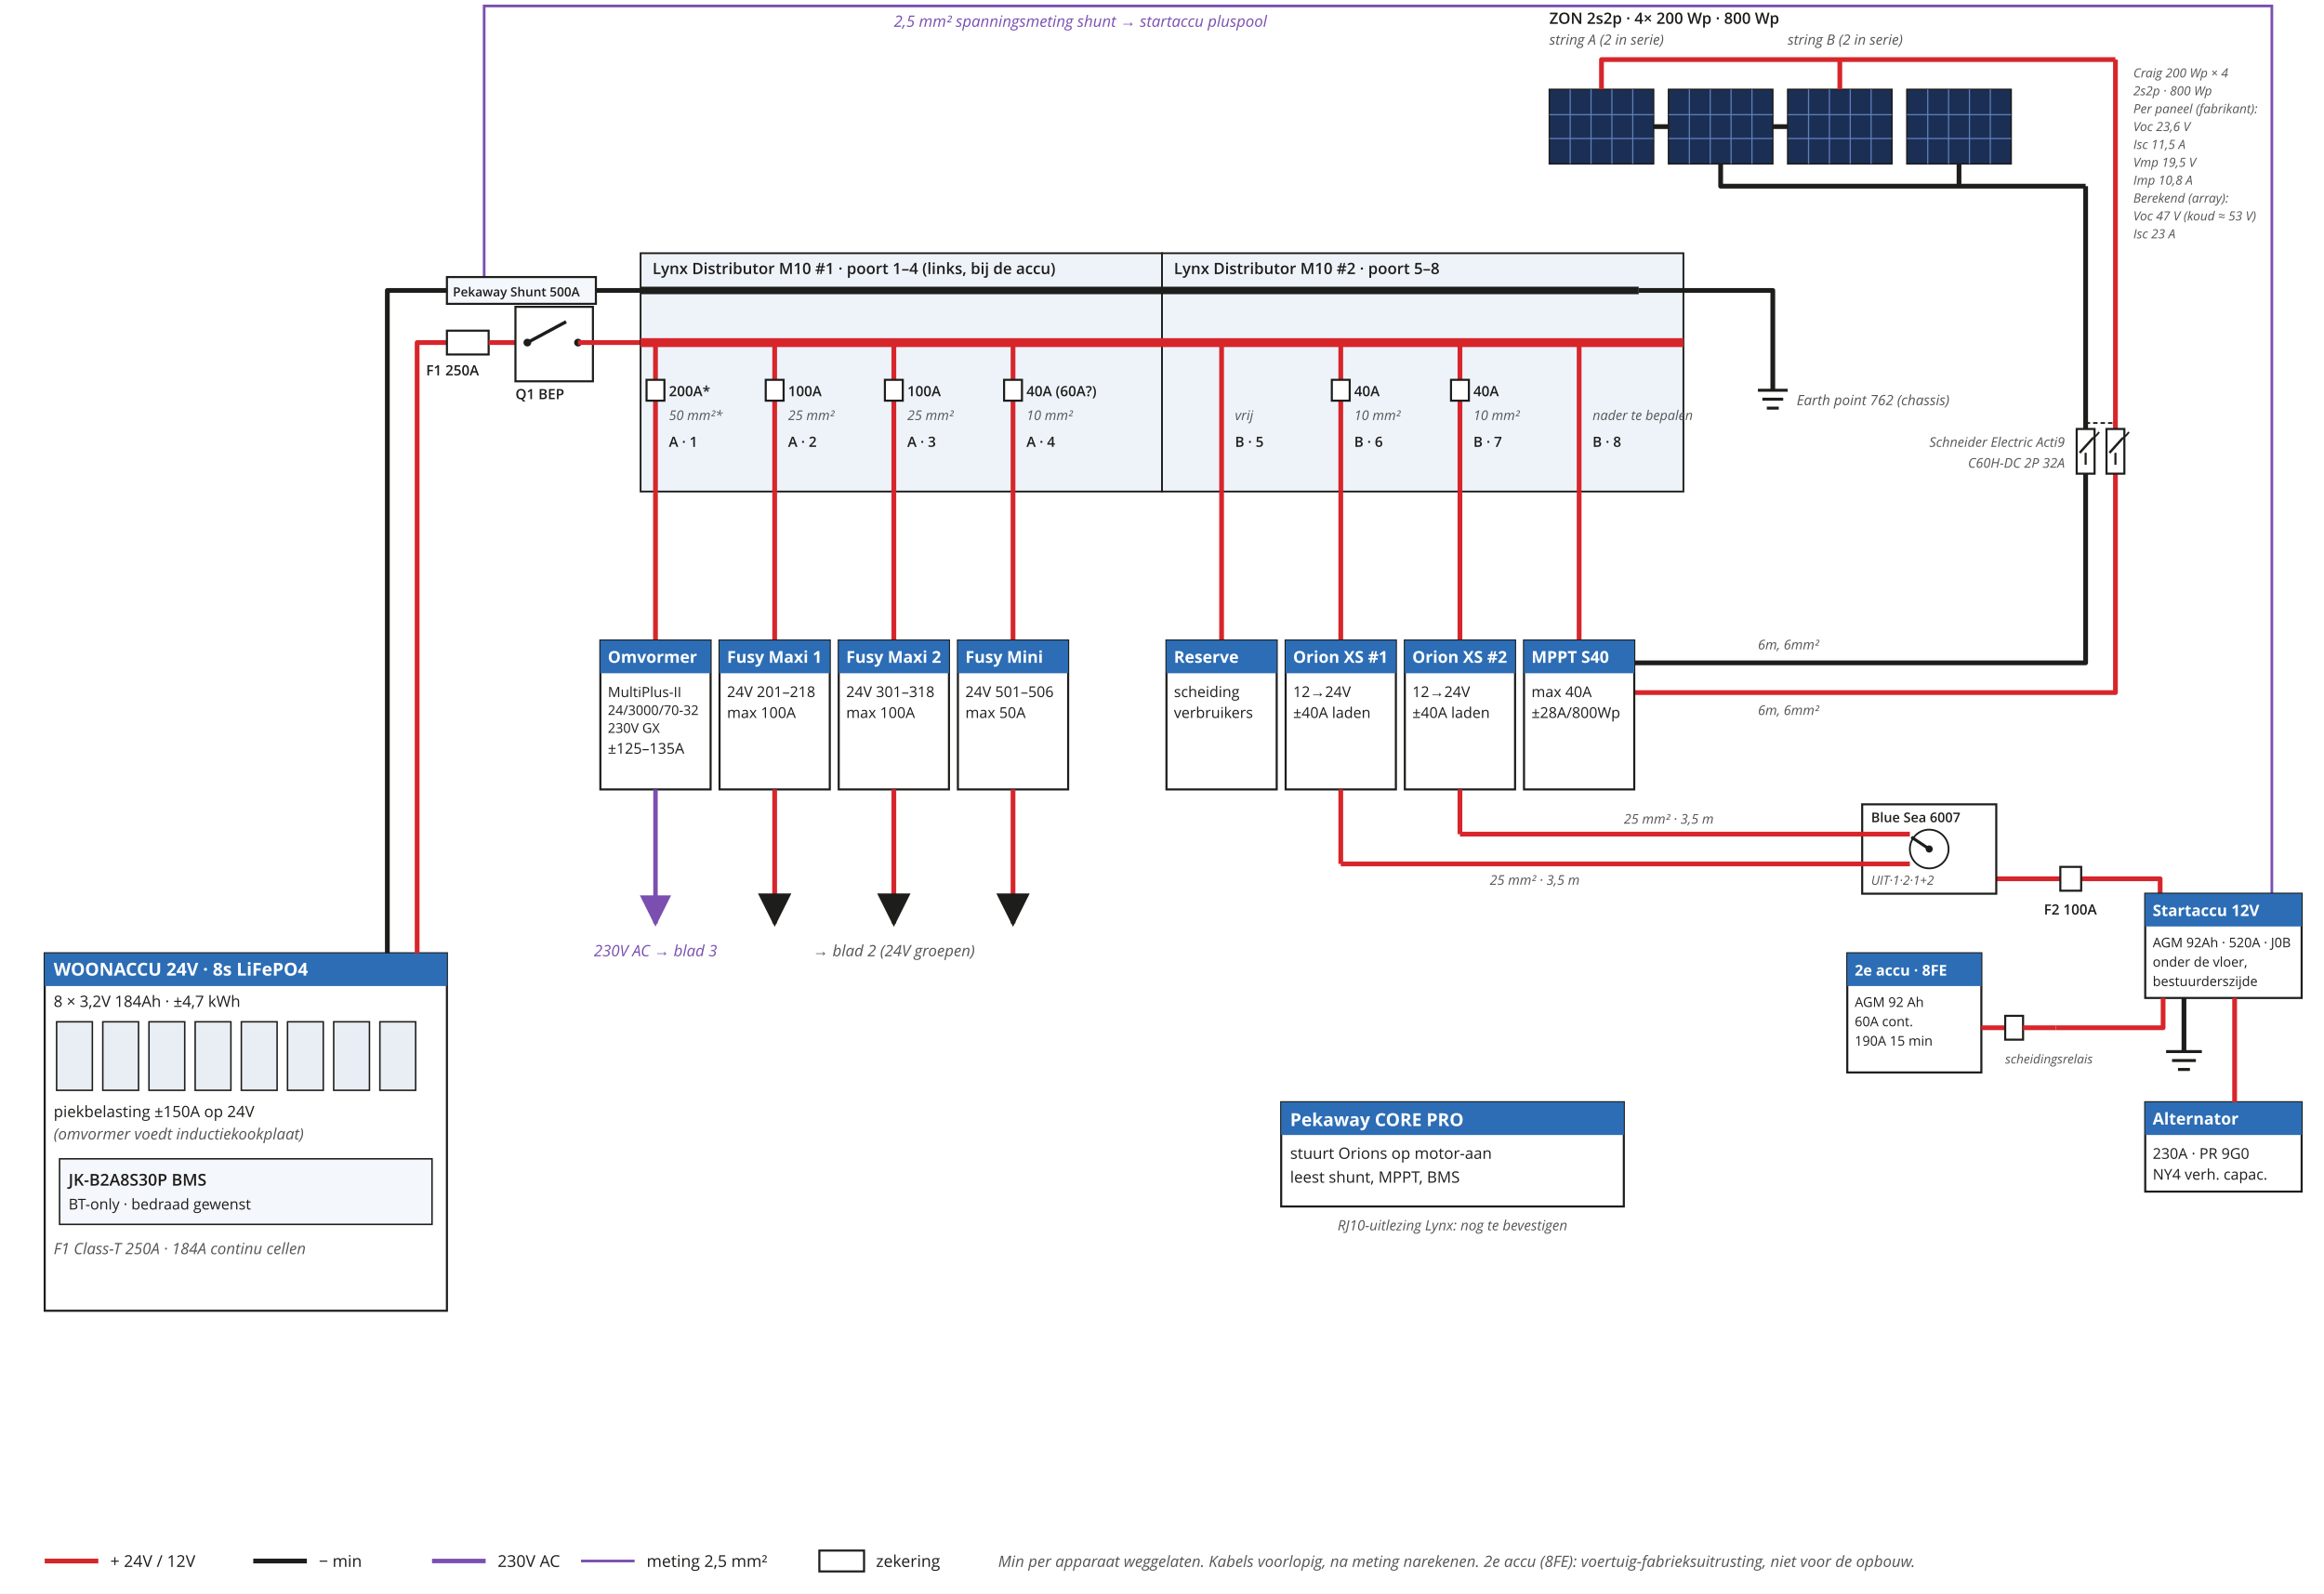
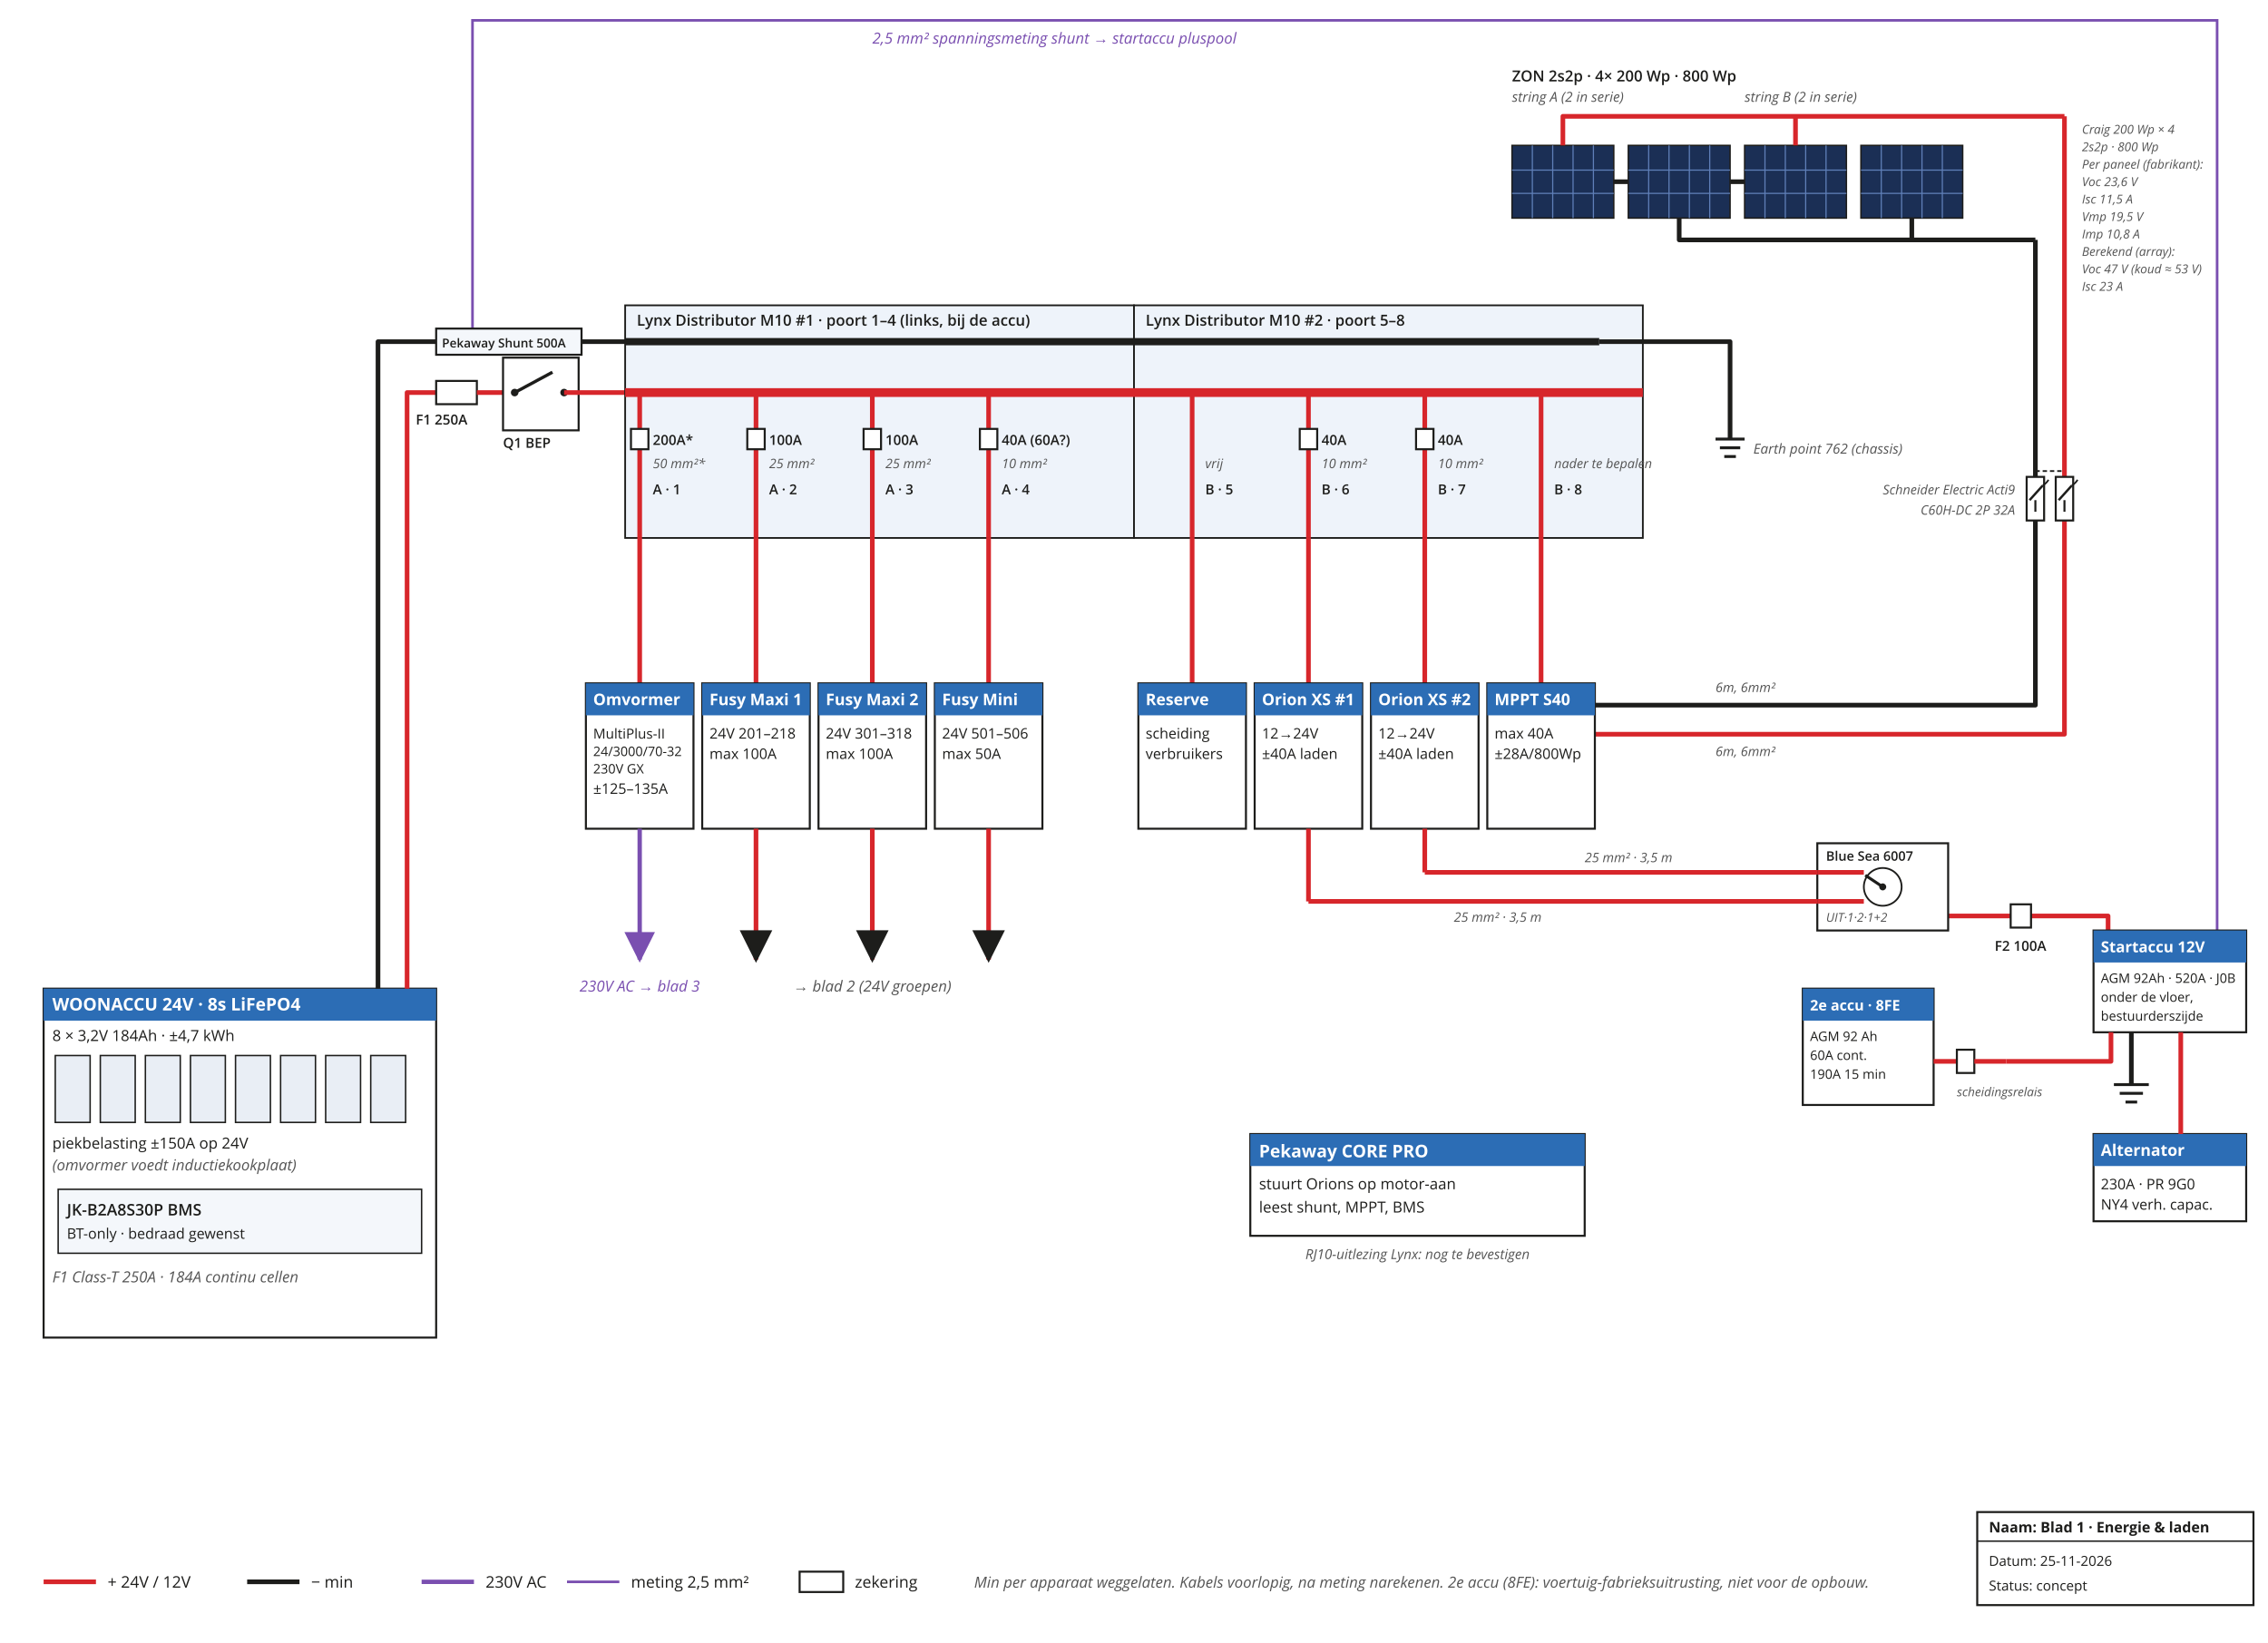
- <svg xmlns="http://www.w3.org/2000/svg" viewBox="0 0 1560 1070" role="img" aria-label="Blad 1 energie en laden: woonaccu links onder, Lynx A en B midden met poorten 1 tot 8, zon 2s2p rechtsboven, 12V voertuigdelen rechts.">
+ <svg xmlns="http://www.w3.org/2000/svg" viewBox="0 0 1560 1130" role="img" aria-label="Blad 1 energie en laden: woonaccu links onder, Lynx A en B midden met poorten 1 tot 8, zon 2s2p rechtsboven, 12V voertuigdelen rechts.">
  <rect width="100%" height="100%" fill="#fff" />
  <defs>
    <style>.p{stroke:#d7262b;stroke-width:3.2;fill:none;stroke-linejoin:round}
.n{stroke:#1d1d1b;stroke-width:3.2;fill:none;stroke-linejoin:round}
.ac{stroke:#7a4fb0;stroke-width:3;fill:none}
.box{fill:#fff;stroke:#1d1d1b;stroke-width:1.4}
.hd{fill:#2c6db5}
.ht{fill:#fff;font:700 12px 'Open Sans',Arial,sans-serif}
.bt{fill:#1d1d1b;font:400 11px 'Open Sans',Arial,sans-serif}
.lb{fill:#1d1d1b;font:600 11px 'Open Sans',Arial,sans-serif}
.cb{fill:#555;font:italic 400 10.5px 'Open Sans',Arial,sans-serif}
.fz{fill:#fff;stroke:#1d1d1b;stroke-width:1.4}
.fr{fill:#eef3fa;stroke:#1d1d1b;stroke-width:1.2}
.pv{fill:#1b2f55;stroke:#1d1d1b}
</style>
    <marker id="ar" viewBox="0 0 10 10" refX="9" refY="5" markerWidth="7" markerHeight="7" orient="auto-start-reverse">
      <path d="M0 0L10 5L0 10z" fill="#1d1d1b" />
    </marker>
    <marker id="arp" viewBox="0 0 10 10" refX="9" refY="5" markerWidth="7" markerHeight="7" orient="auto-start-reverse">
      <path d="M0 0L10 5L0 10z" fill="#7a4fb0" />
    </marker>
    <g id="pvp">
      <rect width="70" height="50" class="pv" />
      <path d="M0 17H70M0 33H70M14 0V50M28 0V50M42 0V50M56 0V50" stroke="#5f7fb8" stroke-width=".8" />
    </g>
  </defs>
-   <use href="#pvp" x="1040" y="60" />
-   <use href="#pvp" x="1120" y="60" />
-   <use href="#pvp" x="1200" y="60" />
-   <use href="#pvp" x="1280" y="60" />
-   <path d="M1110 85H1120" class="n" />
-   <path d="M1190 85H1200" class="n" />
-   <path d="M1075 60V40H1420" class="p" />
-   <path d="M1155 110V125H1400" class="n" />
-   <path d="M1235 60V40" class="p" />
-   <path d="M1315 110V125" class="n" />
-   <text x="1432" y="52" class="cb" style="font-size:8.5px">Craig 200 Wp × 4</text>
-   <text x="1432" y="64" class="cb" style="font-size:8.5px">2s2p · 800 Wp</text>
-   <text x="1432" y="76" class="cb" style="font-size:8.5px">Per paneel (fabrikant):</text>
-   <text x="1432" y="88" class="cb" style="font-size:8.5px">Voc 23,6 V</text>
-   <text x="1432" y="100" class="cb" style="font-size:8.5px">Isc 11,5 A</text>
-   <text x="1432" y="112" class="cb" style="font-size:8.5px">Vmp 19,5 V</text>
-   <text x="1432" y="124" class="cb" style="font-size:8.5px">Imp 10,8 A</text>
-   <text x="1432" y="136" class="cb" style="font-size:8.5px">Berekend (array):</text>
-   <text x="1432" y="148" class="cb" style="font-size:8.5px">Voc 47 V (koud ≈ 53 V)</text>
-   <text x="1432" y="160" class="cb" style="font-size:8.5px">Isc 23 A</text>
-   <text x="1040" y="30" class="cb" style="font-size:9.5px">string A (2 in serie)</text>
-   <text x="1200" y="30" class="cb" style="font-size:9.5px">string B (2 in serie)</text>
-   <text x="1040" y="16" class="lb" style="font-size:10.5px">ZON 2s2p · 4× 200 Wp · 800 Wp</text>
-   <path d="M1420 40V465H1097" class="p" />
-   <text x="1180" y="480" class="cb" style="font-size:9px">6m, 6mm²</text>
-   <path d="M1400 125V445H1097" class="n" />
-   <text x="1180" y="436" class="cb" style="font-size:9px">6m, 6mm²</text>
-   <path d="M1400 284H1420" stroke="#1d1d1b" stroke-width="1.2" stroke-dasharray="3 2" />
-   <rect x="1394" y="288" width="12" height="30" fill="#fff" stroke="#1d1d1b" stroke-width="1.4" />
-   <path d="M1400 312V304" stroke="#1d1d1b" stroke-width="1.4" />
-   <path d="M1396 304L1405 294" stroke="#1d1d1b" stroke-width="1.6" />
-   <path d="M1405 294Q1408 292 1409 290" stroke="#1d1d1b" stroke-width="1.2" fill="none" />
-   <rect x="1414" y="288" width="12" height="30" fill="#fff" stroke="#1d1d1b" stroke-width="1.4" />
-   <path d="M1420 312V304" stroke="#1d1d1b" stroke-width="1.4" />
-   <path d="M1416 304L1425 294" stroke="#1d1d1b" stroke-width="1.6" />
-   <path d="M1425 294Q1428 292 1429 290" stroke="#1d1d1b" stroke-width="1.2" fill="none" />
-   <text x="1386" y="300" class="cb" style="font-size:9px" text-anchor="end">Schneider Electric Acti9</text>
-   <text x="1386" y="314" class="cb" style="font-size:9px" text-anchor="end">C60H-DC 2P 32A</text>
-   <path d="M325 187V4H1525V600" stroke="#7a4fb0" stroke-width="1.8" fill="none" />
-   <text x="600" y="18" class="cb" style="fill:#7a4fb0">2,5 mm² spanningsmeting shunt → startaccu pluspool</text>
-   <rect x="30" y="640" width="270" height="240" class="box" />
-   <rect x="30" y="640" width="270" height="22" class="hd" />
-   <text x="36" y="655" class="ht">WOONACCU 24V · 8s LiFePO4</text>
-   <text x="36" y="676" class="bt" style="font-size:10.5px">8 × 3,2V 184Ah · ±4,7 kWh</text>
-   <rect x="38" y="686" width="24" height="46" fill="#e9eef5" stroke="#1d1d1b" />
-   <rect x="69" y="686" width="24" height="46" fill="#e9eef5" stroke="#1d1d1b" />
-   <rect x="100" y="686" width="24" height="46" fill="#e9eef5" stroke="#1d1d1b" />
-   <rect x="131" y="686" width="24" height="46" fill="#e9eef5" stroke="#1d1d1b" />
-   <rect x="162" y="686" width="24" height="46" fill="#e9eef5" stroke="#1d1d1b" />
-   <rect x="193" y="686" width="24" height="46" fill="#e9eef5" stroke="#1d1d1b" />
-   <rect x="224" y="686" width="24" height="46" fill="#e9eef5" stroke="#1d1d1b" />
-   <rect x="255" y="686" width="24" height="46" fill="#e9eef5" stroke="#1d1d1b" />
-   <text x="36" y="750" class="bt" style="font-size:10.5px">piekbelasting ±150A op 24V</text>
-   <text x="36" y="765" class="cb">(omvormer voedt inductiekookplaat)</text>
-   <rect x="40" y="778" width="250" height="44" fill="#f4f7fb" stroke="#1d1d1b" />
-   <text x="46" y="796" class="lb">JK-B2A8S30P BMS</text>
-   <text x="46" y="812" class="bt" style="font-size:10px">BT-only · bedraad gewenst</text>
-   <text x="36" y="842" class="cb">F1 Class-T 250A · 184A continu cellen</text>
-   <path d="M260 640V195H300" class="n" />
-   <path d="M280 640V230H300" class="p" />
-   <path d="M400 195H430" class="n" />
-   <rect x="300" y="186" width="100" height="18" class="box" style="fill:#f4f7fb" />
-   <text x="304" y="199" class="lb" style="font-size:8.5px">Pekaway Shunt 500A</text>
-   <rect x="300" y="222" width="28" height="16" class="fz" />
-   <text x="286" y="252" class="lb" style="font-size:9.5px">F1 250A</text>
-   <path d="M328 230H346" class="p" />
-   <rect x="346" y="206" width="52" height="50" fill="none" stroke="#1d1d1b" stroke-width="1.4" />
-   <circle cx="354" cy="230" r="2.6" fill="#1d1d1b" />
-   <circle cx="388" cy="230" r="2.6" fill="#1d1d1b" />
-   <path d="M354 230L380 216" stroke="#1d1d1b" stroke-width="2.2" />
-   <path d="M388 230H430" class="p" />
-   <text x="346" y="268" class="lb" style="font-size:9.5px">Q1 BEP</text>
-   <rect x="430" y="170" width="350" height="160" class="fr" />
-   <text x="438" y="184" class="lb" style="font-size:10.5px">Lynx Distributor M10 #1 · poort 1–4 (links, bij de accu)</text>
-   <rect x="780" y="170" width="350" height="160" class="fr" />
-   <text x="788" y="184" class="lb" style="font-size:10.5px">Lynx Distributor M10 #2 · poort 5–8</text>
-   <path d="M430 195H1100" class="n" style="stroke-width:5" />
-   <path d="M430 230H1130" class="p" style="stroke-width:6" />
-   <path d="M1100 195H1190V262" class="n" />
-   <path d="M1180 262H1200M1183 268H1197M1186 274H1194" stroke="#1d1d1b" stroke-width="2" />
-   <text x="1206" y="272" class="cb" style="font-size:9.5px">Earth point 762 (chassis)</text>
-   <path d="M440 230V330" class="p" />
-   <rect x="434" y="255" width="12" height="14" class="fz" />
-   <text x="449" y="266" class="lb" style="font-size:9.5px">200A*</text>
-   <text x="449" y="282" class="cb" style="font-size:9px">50 mm²*</text>
-   <text x="449" y="300" class="lb" style="font-size:9.5px">A · 1</text>
-   <path d="M440 330V430" class="p" />
-   <path d="M520 230V330" class="p" />
-   <rect x="514" y="255" width="12" height="14" class="fz" />
-   <text x="529" y="266" class="lb" style="font-size:9.5px">100A</text>
-   <text x="529" y="282" class="cb" style="font-size:9px">25 mm²</text>
-   <text x="529" y="300" class="lb" style="font-size:9.5px">A · 2</text>
-   <path d="M520 330V430" class="p" />
-   <path d="M600 230V330" class="p" />
-   <rect x="594" y="255" width="12" height="14" class="fz" />
-   <text x="609" y="266" class="lb" style="font-size:9.5px">100A</text>
-   <text x="609" y="282" class="cb" style="font-size:9px">25 mm²</text>
-   <text x="609" y="300" class="lb" style="font-size:9.5px">A · 3</text>
-   <path d="M600 330V430" class="p" />
-   <path d="M680 230V330" class="p" />
-   <rect x="674" y="255" width="12" height="14" class="fz" />
-   <text x="689" y="266" class="lb" style="font-size:9.5px">40A (60A?)</text>
-   <text x="689" y="282" class="cb" style="font-size:9px">10 mm²</text>
-   <text x="689" y="300" class="lb" style="font-size:9.5px">A · 4</text>
-   <path d="M680 330V430" class="p" />
-   <path d="M820 230V330" class="p" />
-   <text x="829" y="282" class="cb" style="font-size:9px">vrij</text>
-   <text x="829" y="300" class="lb" style="font-size:9.5px">B · 5</text>
-   <path d="M820 330V430" class="p" />
-   <path d="M900 230V330" class="p" />
-   <rect x="894" y="255" width="12" height="14" class="fz" />
-   <text x="909" y="266" class="lb" style="font-size:9.5px">40A</text>
-   <text x="909" y="282" class="cb" style="font-size:9px">10 mm²</text>
-   <text x="909" y="300" class="lb" style="font-size:9.5px">B · 6</text>
-   <path d="M900 330V430" class="p" />
-   <path d="M980 230V330" class="p" />
-   <rect x="974" y="255" width="12" height="14" class="fz" />
-   <text x="989" y="266" class="lb" style="font-size:9.5px">40A</text>
-   <text x="989" y="282" class="cb" style="font-size:9px">10 mm²</text>
-   <text x="989" y="300" class="lb" style="font-size:9.5px">B · 7</text>
-   <path d="M980 330V430" class="p" />
-   <path d="M1060 230V330" class="p" />
-   <text x="1069" y="282" class="cb" style="font-size:9px">nader te bepalen</text>
-   <text x="1069" y="300" class="lb" style="font-size:9.5px">B · 8</text>
-   <path d="M1060 330V430" class="p" />
-   <rect x="403" y="430" width="74" height="100" class="box" />
-   <rect x="403" y="430" width="74" height="22" class="hd" />
-   <text x="408" y="445" class="ht" style="font-size:11px">Omvormer</text>
-   <text x="408" y="468" class="bt" style="font-size:9.5px">MultiPlus-II</text>
-   <text x="408" y="480" class="bt" style="font-size:9px">24/3000/70-32</text>
-   <text x="408" y="492" class="bt" style="font-size:9px">230V GX</text>
-   <text x="408" y="506" class="bt" style="font-size:10px">±125–135A</text>
-   <rect x="483" y="430" width="74" height="100" class="box" />
-   <rect x="483" y="430" width="74" height="22" class="hd" />
-   <text x="488" y="445" class="ht" style="font-size:11px">Fusy Maxi 1</text>
-   <text x="488" y="468" class="bt" style="font-size:10px">24V 201–218</text>
-   <text x="488" y="482" class="bt" style="font-size:10px">max 100A</text>
-   <rect x="563" y="430" width="74" height="100" class="box" />
-   <rect x="563" y="430" width="74" height="22" class="hd" />
-   <text x="568" y="445" class="ht" style="font-size:11px">Fusy Maxi 2</text>
-   <text x="568" y="468" class="bt" style="font-size:10px">24V 301–318</text>
-   <text x="568" y="482" class="bt" style="font-size:10px">max 100A</text>
-   <rect x="643" y="430" width="74" height="100" class="box" />
-   <rect x="643" y="430" width="74" height="22" class="hd" />
-   <text x="648" y="445" class="ht" style="font-size:11px">Fusy Mini</text>
-   <text x="648" y="468" class="bt" style="font-size:10px">24V 501–506</text>
-   <text x="648" y="482" class="bt" style="font-size:10px">max 50A</text>
-   <rect x="783" y="430" width="74" height="100" class="box" />
-   <rect x="783" y="430" width="74" height="22" class="hd" />
-   <text x="788" y="445" class="ht" style="font-size:11px">Reserve</text>
-   <text x="788" y="468" class="bt" style="font-size:10px">scheiding</text>
-   <text x="788" y="482" class="bt" style="font-size:10px">verbruikers</text>
-   <rect x="863" y="430" width="74" height="100" class="box" />
-   <rect x="863" y="430" width="74" height="22" class="hd" />
-   <text x="868" y="445" class="ht" style="font-size:11px">Orion XS #1</text>
-   <text x="868" y="468" class="bt" style="font-size:10px">12→24V</text>
-   <text x="868" y="482" class="bt" style="font-size:10px">±40A laden</text>
-   <rect x="943" y="430" width="74" height="100" class="box" />
-   <rect x="943" y="430" width="74" height="22" class="hd" />
-   <text x="948" y="445" class="ht" style="font-size:11px">Orion XS #2</text>
-   <text x="948" y="468" class="bt" style="font-size:10px">12→24V</text>
-   <text x="948" y="482" class="bt" style="font-size:10px">±40A laden</text>
-   <rect x="1023" y="430" width="74" height="100" class="box" />
-   <rect x="1023" y="430" width="74" height="22" class="hd" />
-   <text x="1028" y="445" class="ht" style="font-size:11px">MPPT S40</text>
-   <text x="1028" y="468" class="bt" style="font-size:10px">max 40A</text>
-   <text x="1028" y="482" class="bt" style="font-size:10px">±28A/800Wp</text>
-   <path d="M440 530V620" class="ac" marker-end="url(#arp)" />
-   <text x="440" y="642" class="cb" text-anchor="middle" style="fill:#7a4fb0">230V AC → blad 3</text>
-   <path d="M520 530V620" class="p" marker-end="url(#ar)" />
-   <path d="M600 530V620" class="p" marker-end="url(#ar)" />
-   <path d="M680 530V620" class="p" marker-end="url(#ar)" />
-   <text x="600" y="642" class="cb" text-anchor="middle">→ blad 2 (24V groepen)</text>
-   <path d="M1450 600V590H1340" class="p" />
-   <rect x="1383" y="582" width="14" height="16" class="fz" />
-   <text x="1372" y="614" class="lb" style="font-size:9.5px">F2 100A</text>
-   <rect x="1250" y="540" width="90" height="60" class="box" />
-   <circle cx="1295" cy="570" r="13" fill="#fff" stroke="#1d1d1b" stroke-width="1.2" />
-   <circle cx="1295" cy="570" r="2.4" fill="#1d1d1b" />
-   <path d="M1295 570L1283 562" stroke="#1d1d1b" stroke-width="2" />
-   <text x="1256" y="552" class="lb" style="font-size:9px">Blue Sea 6007</text>
-   <text x="1256" y="594" class="cb" style="font-size:8.5px">UIT·1·2·1+2</text>
-   <path d="M1250 560H1282" class="p" />
-   <path d="M1250 580H1282" class="p" />
-   <path d="M980 560V530" class="p" />
-   <path d="M980 560H1250" class="p" />
-   <path d="M900 580V530" class="p" />
-   <path d="M900 580H1250" class="p" />
-   <text x="1090" y="553" class="cb" style="font-size:9px">25 mm² · 3,5 m</text>
-   <text x="1000" y="594" class="cb" style="font-size:9px">25 mm² · 3,5 m</text>
-   <rect x="1440" y="600" width="105" height="70" class="box" />
-   <rect x="1440" y="600" width="105" height="22" class="hd" />
-   <text x="1445" y="615" class="ht" style="font-size:10.5px">Startaccu 12V</text>
-   <text x="1445" y="636" class="bt" style="font-size:9px">AGM 92Ah · 520A · J0B</text>
-   <text x="1445" y="649" class="bt" style="font-size:9px">onder de vloer,</text>
-   <text x="1445" y="662" class="bt" style="font-size:9px">bestuurderszijde</text>
-   <rect x="1240" y="640" width="90" height="80" class="box" />
-   <rect x="1240" y="640" width="90" height="22" class="hd" />
-   <text x="1245" y="655" class="ht" style="font-size:10px">2e accu · 8FE</text>
-   <text x="1245" y="676" class="bt" style="font-size:9px">AGM 92 Ah</text>
-   <text x="1245" y="689" class="bt" style="font-size:9px">60A cont.</text>
-   <text x="1245" y="702" class="bt" style="font-size:9px">190A 15 min</text>
-   <path d="M1330 690H1346" class="p" />
-   <rect x="1346" y="682" width="12" height="16" class="fz" />
-   <path d="M1358 690H1380" class="p" />
-   <text x="1346" y="714" class="cb" style="font-size:8.5px">scheidingsrelais</text>
-   <path d="M1380 690H1452V670" class="p" />
-   <path d="M1466 670V706" class="n" />
-   <path d="M1454 706H1478M1458 712H1474M1462 718H1470" stroke="#1d1d1b" stroke-width="2" />
-   <rect x="1440" y="740" width="105" height="60" class="box" />
-   <rect x="1440" y="740" width="105" height="22" class="hd" />
-   <text x="1445" y="755" class="ht" style="font-size:11px">Alternator</text>
-   <text x="1445" y="778" class="bt" style="font-size:10px">230A · PR 9G0</text>
-   <text x="1445" y="792" class="bt" style="font-size:10px">NY4 verh. capac.</text>
-   <path d="M1500 740V670" class="p" />
-   <rect x="860" y="740" width="230" height="70" class="box" />
-   <rect x="860" y="740" width="230" height="22" class="hd" />
-   <text x="866" y="756" class="ht">Pekaway CORE PRO</text>
-   <text x="866" y="778" class="bt" style="font-size:10.5px">stuurt Orions op motor-aan</text>
-   <text x="866" y="794" class="bt" style="font-size:10.5px">leest shunt, MPPT, BMS</text>
-   <text x="975" y="826" class="cb" text-anchor="middle" style="font-size:9.5px">RJ10-uitlezing Lynx: nog te bevestigen</text>
-   <g transform="translate(30,1040)">
-     <path d="M0 8H36" class="p" />
-     <text x="44" y="12" class="bt">+ 24V / 12V</text>
-     <path d="M140 8H176" class="n" />
-     <text x="184" y="12" class="bt">− min</text>
-     <path d="M260 8H296" class="ac" />
-     <text x="304" y="12" class="bt">230V AC</text>
-     <path d="M360 8H396" stroke="#7a4fb0" stroke-width="1.8" />
-     <text x="404" y="12" class="bt">meting 2,5 mm²</text>
-     <rect x="520" y="1" width="30" height="14" class="fz" />
-     <text x="558" y="12" class="bt">zekering</text>
-     <text x="640" y="12" class="cb">Min per apparaat weggelaten. Kabels voorlopig, na meting narekenen. 2e accu (8FE): voertuig-fabrieksuitrusting, niet voor de opbouw.</text>
+   <g transform="translate(0,40)">
+     <use href="#pvp" x="1040" y="60" />
+     <use href="#pvp" x="1120" y="60" />
+     <use href="#pvp" x="1200" y="60" />
+     <use href="#pvp" x="1280" y="60" />
+     <path d="M1110 85H1120" class="n" />
+     <path d="M1190 85H1200" class="n" />
+     <path d="M1075 60V40H1420" class="p" />
+     <path d="M1155 110V125H1400" class="n" />
+     <path d="M1235 60V40" class="p" />
+     <path d="M1315 110V125" class="n" />
+     <text x="1432" y="52" class="cb" style="font-size:8.5px">Craig 200 Wp × 4</text>
+     <text x="1432" y="64" class="cb" style="font-size:8.5px">2s2p · 800 Wp</text>
+     <text x="1432" y="76" class="cb" style="font-size:8.5px">Per paneel (fabrikant):</text>
+     <text x="1432" y="88" class="cb" style="font-size:8.5px">Voc 23,6 V</text>
+     <text x="1432" y="100" class="cb" style="font-size:8.5px">Isc 11,5 A</text>
+     <text x="1432" y="112" class="cb" style="font-size:8.5px">Vmp 19,5 V</text>
+     <text x="1432" y="124" class="cb" style="font-size:8.5px">Imp 10,8 A</text>
+     <text x="1432" y="136" class="cb" style="font-size:8.5px">Berekend (array):</text>
+     <text x="1432" y="148" class="cb" style="font-size:8.5px">Voc 47 V (koud ≈ 53 V)</text>
+     <text x="1432" y="160" class="cb" style="font-size:8.5px">Isc 23 A</text>
+     <text x="1040" y="30" class="cb" style="font-size:9.5px">string A (2 in serie)</text>
+     <text x="1200" y="30" class="cb" style="font-size:9.5px">string B (2 in serie)</text>
+     <text x="1040" y="16" class="lb" style="font-size:10.5px">ZON 2s2p · 4× 200 Wp · 800 Wp</text>
+     <path d="M1420 40V465H1097" class="p" />
+     <text x="1180" y="480" class="cb" style="font-size:9px">6m, 6mm²</text>
+     <path d="M1400 125V445H1097" class="n" />
+     <text x="1180" y="436" class="cb" style="font-size:9px">6m, 6mm²</text>
+     <path d="M1400 284H1420" stroke="#1d1d1b" stroke-width="1.2" stroke-dasharray="3 2" />
+     <rect x="1394" y="288" width="12" height="30" fill="#fff" stroke="#1d1d1b" stroke-width="1.4" />
+     <path d="M1400 312V304" stroke="#1d1d1b" stroke-width="1.4" />
+     <path d="M1396 304L1405 294" stroke="#1d1d1b" stroke-width="1.6" />
+     <path d="M1405 294Q1408 292 1409 290" stroke="#1d1d1b" stroke-width="1.2" fill="none" />
+     <rect x="1414" y="288" width="12" height="30" fill="#fff" stroke="#1d1d1b" stroke-width="1.4" />
+     <path d="M1420 312V304" stroke="#1d1d1b" stroke-width="1.4" />
+     <path d="M1416 304L1425 294" stroke="#1d1d1b" stroke-width="1.6" />
+     <path d="M1425 294Q1428 292 1429 290" stroke="#1d1d1b" stroke-width="1.2" fill="none" />
+     <text x="1386" y="300" class="cb" style="font-size:9px" text-anchor="end">Schneider Electric Acti9</text>
+     <text x="1386" y="314" class="cb" style="font-size:9px" text-anchor="end">C60H-DC 2P 32A</text>
+     <path d="M325 187V-26H1525V600" stroke="#7a4fb0" stroke-width="1.8" fill="none" />
+     <text x="600" y="-10" class="cb" style="fill:#7a4fb0">2,5 mm² spanningsmeting shunt → startaccu pluspool</text>
+     <rect x="30" y="640" width="270" height="240" class="box" />
+     <rect x="30" y="640" width="270" height="22" class="hd" />
+     <text x="36" y="655" class="ht">WOONACCU 24V · 8s LiFePO4</text>
+     <text x="36" y="676" class="bt" style="font-size:10.5px">8 × 3,2V 184Ah · ±4,7 kWh</text>
+     <rect x="38" y="686" width="24" height="46" fill="#e9eef5" stroke="#1d1d1b" />
+     <rect x="69" y="686" width="24" height="46" fill="#e9eef5" stroke="#1d1d1b" />
+     <rect x="100" y="686" width="24" height="46" fill="#e9eef5" stroke="#1d1d1b" />
+     <rect x="131" y="686" width="24" height="46" fill="#e9eef5" stroke="#1d1d1b" />
+     <rect x="162" y="686" width="24" height="46" fill="#e9eef5" stroke="#1d1d1b" />
+     <rect x="193" y="686" width="24" height="46" fill="#e9eef5" stroke="#1d1d1b" />
+     <rect x="224" y="686" width="24" height="46" fill="#e9eef5" stroke="#1d1d1b" />
+     <rect x="255" y="686" width="24" height="46" fill="#e9eef5" stroke="#1d1d1b" />
+     <text x="36" y="750" class="bt" style="font-size:10.5px">piekbelasting ±150A op 24V</text>
+     <text x="36" y="765" class="cb">(omvormer voedt inductiekookplaat)</text>
+     <rect x="40" y="778" width="250" height="44" fill="#f4f7fb" stroke="#1d1d1b" />
+     <text x="46" y="796" class="lb">JK-B2A8S30P BMS</text>
+     <text x="46" y="812" class="bt" style="font-size:10px">BT-only · bedraad gewenst</text>
+     <text x="36" y="842" class="cb">F1 Class-T 250A · 184A continu cellen</text>
+     <path d="M260 640V195H300" class="n" />
+     <path d="M280 640V230H300" class="p" />
+     <path d="M400 195H430" class="n" />
+     <rect x="300" y="186" width="100" height="18" class="box" style="fill:#f4f7fb" />
+     <text x="304" y="199" class="lb" style="font-size:8.5px">Pekaway Shunt 500A</text>
+     <rect x="300" y="222" width="28" height="16" class="fz" />
+     <text x="286" y="252" class="lb" style="font-size:9.5px">F1 250A</text>
+     <path d="M328 230H346" class="p" />
+     <rect x="346" y="206" width="52" height="50" fill="none" stroke="#1d1d1b" stroke-width="1.4" />
+     <circle cx="354" cy="230" r="2.6" fill="#1d1d1b" />
+     <circle cx="388" cy="230" r="2.6" fill="#1d1d1b" />
+     <path d="M354 230L380 216" stroke="#1d1d1b" stroke-width="2.2" />
+     <path d="M388 230H430" class="p" />
+     <text x="346" y="268" class="lb" style="font-size:9.5px">Q1 BEP</text>
+     <rect x="430" y="170" width="350" height="160" class="fr" />
+     <text x="438" y="184" class="lb" style="font-size:10.5px">Lynx Distributor M10 #1 · poort 1–4 (links, bij de accu)</text>
+     <rect x="780" y="170" width="350" height="160" class="fr" />
+     <text x="788" y="184" class="lb" style="font-size:10.5px">Lynx Distributor M10 #2 · poort 5–8</text>
+     <path d="M430 195H1100" class="n" style="stroke-width:5" />
+     <path d="M430 230H1130" class="p" style="stroke-width:6" />
+     <path d="M1100 195H1190V262" class="n" />
+     <path d="M1180 262H1200M1183 268H1197M1186 274H1194" stroke="#1d1d1b" stroke-width="2" />
+     <text x="1206" y="272" class="cb" style="font-size:9.5px">Earth point 762 (chassis)</text>
+     <path d="M440 230V330" class="p" />
+     <rect x="434" y="255" width="12" height="14" class="fz" />
+     <text x="449" y="266" class="lb" style="font-size:9.5px">200A*</text>
+     <text x="449" y="282" class="cb" style="font-size:9px">50 mm²*</text>
+     <text x="449" y="300" class="lb" style="font-size:9.5px">A · 1</text>
+     <path d="M440 330V430" class="p" />
+     <path d="M520 230V330" class="p" />
+     <rect x="514" y="255" width="12" height="14" class="fz" />
+     <text x="529" y="266" class="lb" style="font-size:9.5px">100A</text>
+     <text x="529" y="282" class="cb" style="font-size:9px">25 mm²</text>
+     <text x="529" y="300" class="lb" style="font-size:9.5px">A · 2</text>
+     <path d="M520 330V430" class="p" />
+     <path d="M600 230V330" class="p" />
+     <rect x="594" y="255" width="12" height="14" class="fz" />
+     <text x="609" y="266" class="lb" style="font-size:9.5px">100A</text>
+     <text x="609" y="282" class="cb" style="font-size:9px">25 mm²</text>
+     <text x="609" y="300" class="lb" style="font-size:9.5px">A · 3</text>
+     <path d="M600 330V430" class="p" />
+     <path d="M680 230V330" class="p" />
+     <rect x="674" y="255" width="12" height="14" class="fz" />
+     <text x="689" y="266" class="lb" style="font-size:9.5px">40A (60A?)</text>
+     <text x="689" y="282" class="cb" style="font-size:9px">10 mm²</text>
+     <text x="689" y="300" class="lb" style="font-size:9.5px">A · 4</text>
+     <path d="M680 330V430" class="p" />
+     <path d="M820 230V330" class="p" />
+     <text x="829" y="282" class="cb" style="font-size:9px">vrij</text>
+     <text x="829" y="300" class="lb" style="font-size:9.5px">B · 5</text>
+     <path d="M820 330V430" class="p" />
+     <path d="M900 230V330" class="p" />
+     <rect x="894" y="255" width="12" height="14" class="fz" />
+     <text x="909" y="266" class="lb" style="font-size:9.5px">40A</text>
+     <text x="909" y="282" class="cb" style="font-size:9px">10 mm²</text>
+     <text x="909" y="300" class="lb" style="font-size:9.5px">B · 6</text>
+     <path d="M900 330V430" class="p" />
+     <path d="M980 230V330" class="p" />
+     <rect x="974" y="255" width="12" height="14" class="fz" />
+     <text x="989" y="266" class="lb" style="font-size:9.5px">40A</text>
+     <text x="989" y="282" class="cb" style="font-size:9px">10 mm²</text>
+     <text x="989" y="300" class="lb" style="font-size:9.5px">B · 7</text>
+     <path d="M980 330V430" class="p" />
+     <path d="M1060 230V330" class="p" />
+     <text x="1069" y="282" class="cb" style="font-size:9px">nader te bepalen</text>
+     <text x="1069" y="300" class="lb" style="font-size:9.5px">B · 8</text>
+     <path d="M1060 330V430" class="p" />
+     <rect x="403" y="430" width="74" height="100" class="box" />
+     <rect x="403" y="430" width="74" height="22" class="hd" />
+     <text x="408" y="445" class="ht" style="font-size:11px">Omvormer</text>
+     <text x="408" y="468" class="bt" style="font-size:9.5px">MultiPlus-II</text>
+     <text x="408" y="480" class="bt" style="font-size:9px">24/3000/70-32</text>
+     <text x="408" y="492" class="bt" style="font-size:9px">230V GX</text>
+     <text x="408" y="506" class="bt" style="font-size:10px">±125–135A</text>
+     <rect x="483" y="430" width="74" height="100" class="box" />
+     <rect x="483" y="430" width="74" height="22" class="hd" />
+     <text x="488" y="445" class="ht" style="font-size:11px">Fusy Maxi 1</text>
+     <text x="488" y="468" class="bt" style="font-size:10px">24V 201–218</text>
+     <text x="488" y="482" class="bt" style="font-size:10px">max 100A</text>
+     <rect x="563" y="430" width="74" height="100" class="box" />
+     <rect x="563" y="430" width="74" height="22" class="hd" />
+     <text x="568" y="445" class="ht" style="font-size:11px">Fusy Maxi 2</text>
+     <text x="568" y="468" class="bt" style="font-size:10px">24V 301–318</text>
+     <text x="568" y="482" class="bt" style="font-size:10px">max 100A</text>
+     <rect x="643" y="430" width="74" height="100" class="box" />
+     <rect x="643" y="430" width="74" height="22" class="hd" />
+     <text x="648" y="445" class="ht" style="font-size:11px">Fusy Mini</text>
+     <text x="648" y="468" class="bt" style="font-size:10px">24V 501–506</text>
+     <text x="648" y="482" class="bt" style="font-size:10px">max 50A</text>
+     <rect x="783" y="430" width="74" height="100" class="box" />
+     <rect x="783" y="430" width="74" height="22" class="hd" />
+     <text x="788" y="445" class="ht" style="font-size:11px">Reserve</text>
+     <text x="788" y="468" class="bt" style="font-size:10px">scheiding</text>
+     <text x="788" y="482" class="bt" style="font-size:10px">verbruikers</text>
+     <rect x="863" y="430" width="74" height="100" class="box" />
+     <rect x="863" y="430" width="74" height="22" class="hd" />
+     <text x="868" y="445" class="ht" style="font-size:11px">Orion XS #1</text>
+     <text x="868" y="468" class="bt" style="font-size:10px">12→24V</text>
+     <text x="868" y="482" class="bt" style="font-size:10px">±40A laden</text>
+     <rect x="943" y="430" width="74" height="100" class="box" />
+     <rect x="943" y="430" width="74" height="22" class="hd" />
+     <text x="948" y="445" class="ht" style="font-size:11px">Orion XS #2</text>
+     <text x="948" y="468" class="bt" style="font-size:10px">12→24V</text>
+     <text x="948" y="482" class="bt" style="font-size:10px">±40A laden</text>
+     <rect x="1023" y="430" width="74" height="100" class="box" />
+     <rect x="1023" y="430" width="74" height="22" class="hd" />
+     <text x="1028" y="445" class="ht" style="font-size:11px">MPPT S40</text>
+     <text x="1028" y="468" class="bt" style="font-size:10px">max 40A</text>
+     <text x="1028" y="482" class="bt" style="font-size:10px">±28A/800Wp</text>
+     <path d="M440 530V620" class="ac" marker-end="url(#arp)" />
+     <text x="440" y="642" class="cb" text-anchor="middle" style="fill:#7a4fb0">230V AC → blad 3</text>
+     <path d="M520 530V620" class="p" marker-end="url(#ar)" />
+     <path d="M600 530V620" class="p" marker-end="url(#ar)" />
+     <path d="M680 530V620" class="p" marker-end="url(#ar)" />
+     <text x="600" y="642" class="cb" text-anchor="middle">→ blad 2 (24V groepen)</text>
+     <path d="M1450 600V590H1340" class="p" />
+     <rect x="1383" y="582" width="14" height="16" class="fz" />
+     <text x="1372" y="614" class="lb" style="font-size:9.5px">F2 100A</text>
+     <rect x="1250" y="540" width="90" height="60" class="box" />
+     <circle cx="1295" cy="570" r="13" fill="#fff" stroke="#1d1d1b" stroke-width="1.2" />
+     <circle cx="1295" cy="570" r="2.4" fill="#1d1d1b" />
+     <path d="M1295 570L1283 562" stroke="#1d1d1b" stroke-width="2" />
+     <text x="1256" y="552" class="lb" style="font-size:9px">Blue Sea 6007</text>
+     <text x="1256" y="594" class="cb" style="font-size:8.5px">UIT·1·2·1+2</text>
+     <path d="M1250 560H1282" class="p" />
+     <path d="M1250 580H1282" class="p" />
+     <path d="M980 560V530" class="p" />
+     <path d="M980 560H1250" class="p" />
+     <path d="M900 580V530" class="p" />
+     <path d="M900 580H1250" class="p" />
+     <text x="1090" y="553" class="cb" style="font-size:9px">25 mm² · 3,5 m</text>
+     <text x="1000" y="594" class="cb" style="font-size:9px">25 mm² · 3,5 m</text>
+     <rect x="1440" y="600" width="105" height="70" class="box" />
+     <rect x="1440" y="600" width="105" height="22" class="hd" />
+     <text x="1445" y="615" class="ht" style="font-size:10.5px">Startaccu 12V</text>
+     <text x="1445" y="636" class="bt" style="font-size:9px">AGM 92Ah · 520A · J0B</text>
+     <text x="1445" y="649" class="bt" style="font-size:9px">onder de vloer,</text>
+     <text x="1445" y="662" class="bt" style="font-size:9px">bestuurderszijde</text>
+     <rect x="1240" y="640" width="90" height="80" class="box" />
+     <rect x="1240" y="640" width="90" height="22" class="hd" />
+     <text x="1245" y="655" class="ht" style="font-size:10px">2e accu · 8FE</text>
+     <text x="1245" y="676" class="bt" style="font-size:9px">AGM 92 Ah</text>
+     <text x="1245" y="689" class="bt" style="font-size:9px">60A cont.</text>
+     <text x="1245" y="702" class="bt" style="font-size:9px">190A 15 min</text>
+     <path d="M1330 690H1346" class="p" />
+     <rect x="1346" y="682" width="12" height="16" class="fz" />
+     <path d="M1358 690H1380" class="p" />
+     <text x="1346" y="714" class="cb" style="font-size:8.5px">scheidingsrelais</text>
+     <path d="M1380 690H1452V670" class="p" />
+     <path d="M1466 670V706" class="n" />
+     <path d="M1454 706H1478M1458 712H1474M1462 718H1470" stroke="#1d1d1b" stroke-width="2" />
+     <rect x="1440" y="740" width="105" height="60" class="box" />
+     <rect x="1440" y="740" width="105" height="22" class="hd" />
+     <text x="1445" y="755" class="ht" style="font-size:11px">Alternator</text>
+     <text x="1445" y="778" class="bt" style="font-size:10px">230A · PR 9G0</text>
+     <text x="1445" y="792" class="bt" style="font-size:10px">NY4 verh. capac.</text>
+     <path d="M1500 740V670" class="p" />
+     <rect x="860" y="740" width="230" height="70" class="box" />
+     <rect x="860" y="740" width="230" height="22" class="hd" />
+     <text x="866" y="756" class="ht">Pekaway CORE PRO</text>
+     <text x="866" y="778" class="bt" style="font-size:10.5px">stuurt Orions op motor-aan</text>
+     <text x="866" y="794" class="bt" style="font-size:10.5px">leest shunt, MPPT, BMS</text>
+     <text x="975" y="826" class="cb" text-anchor="middle" style="font-size:9.5px">RJ10-uitlezing Lynx: nog te bevestigen</text>
+     <g transform="translate(30,1040)">
+       <path d="M0 8H36" class="p" />
+       <text x="44" y="12" class="bt">+ 24V / 12V</text>
+       <path d="M140 8H176" class="n" />
+       <text x="184" y="12" class="bt">− min</text>
+       <path d="M260 8H296" class="ac" />
+       <text x="304" y="12" class="bt">230V AC</text>
+       <path d="M360 8H396" stroke="#7a4fb0" stroke-width="1.8" />
+       <text x="404" y="12" class="bt">meting 2,5 mm²</text>
+       <rect x="520" y="1" width="30" height="14" class="fz" />
+       <text x="558" y="12" class="bt">zekering</text>
+       <text x="640" y="12" class="cb">Min per apparaat weggelaten. Kabels voorlopig, na meting narekenen. 2e accu (8FE): voertuig-fabrieksuitrusting, niet voor de opbouw.</text>
+     </g>
+   </g>
+   <g font-family="Open Sans,Arial,sans-serif">
+     <rect x="1360" y="1040" width="190" height="64" fill="#fff" stroke="#1d1d1b" stroke-width="1.4" />
+     <path d="M1360 1060H1550" stroke="#1d1d1b" stroke-width="1" />
+     <text x="1368" y="1054" font-size="10" font-weight="700" fill="#1d1d1b">Naam: Blad 1 · Energie &amp; laden</text>
+     <text x="1368" y="1077" font-size="9.5" fill="#1d1d1b">Datum: 25-11-2026</text>
+     <text x="1368" y="1094" font-size="9.5" fill="#1d1d1b">Status: concept</text>
  </g>
</svg>
